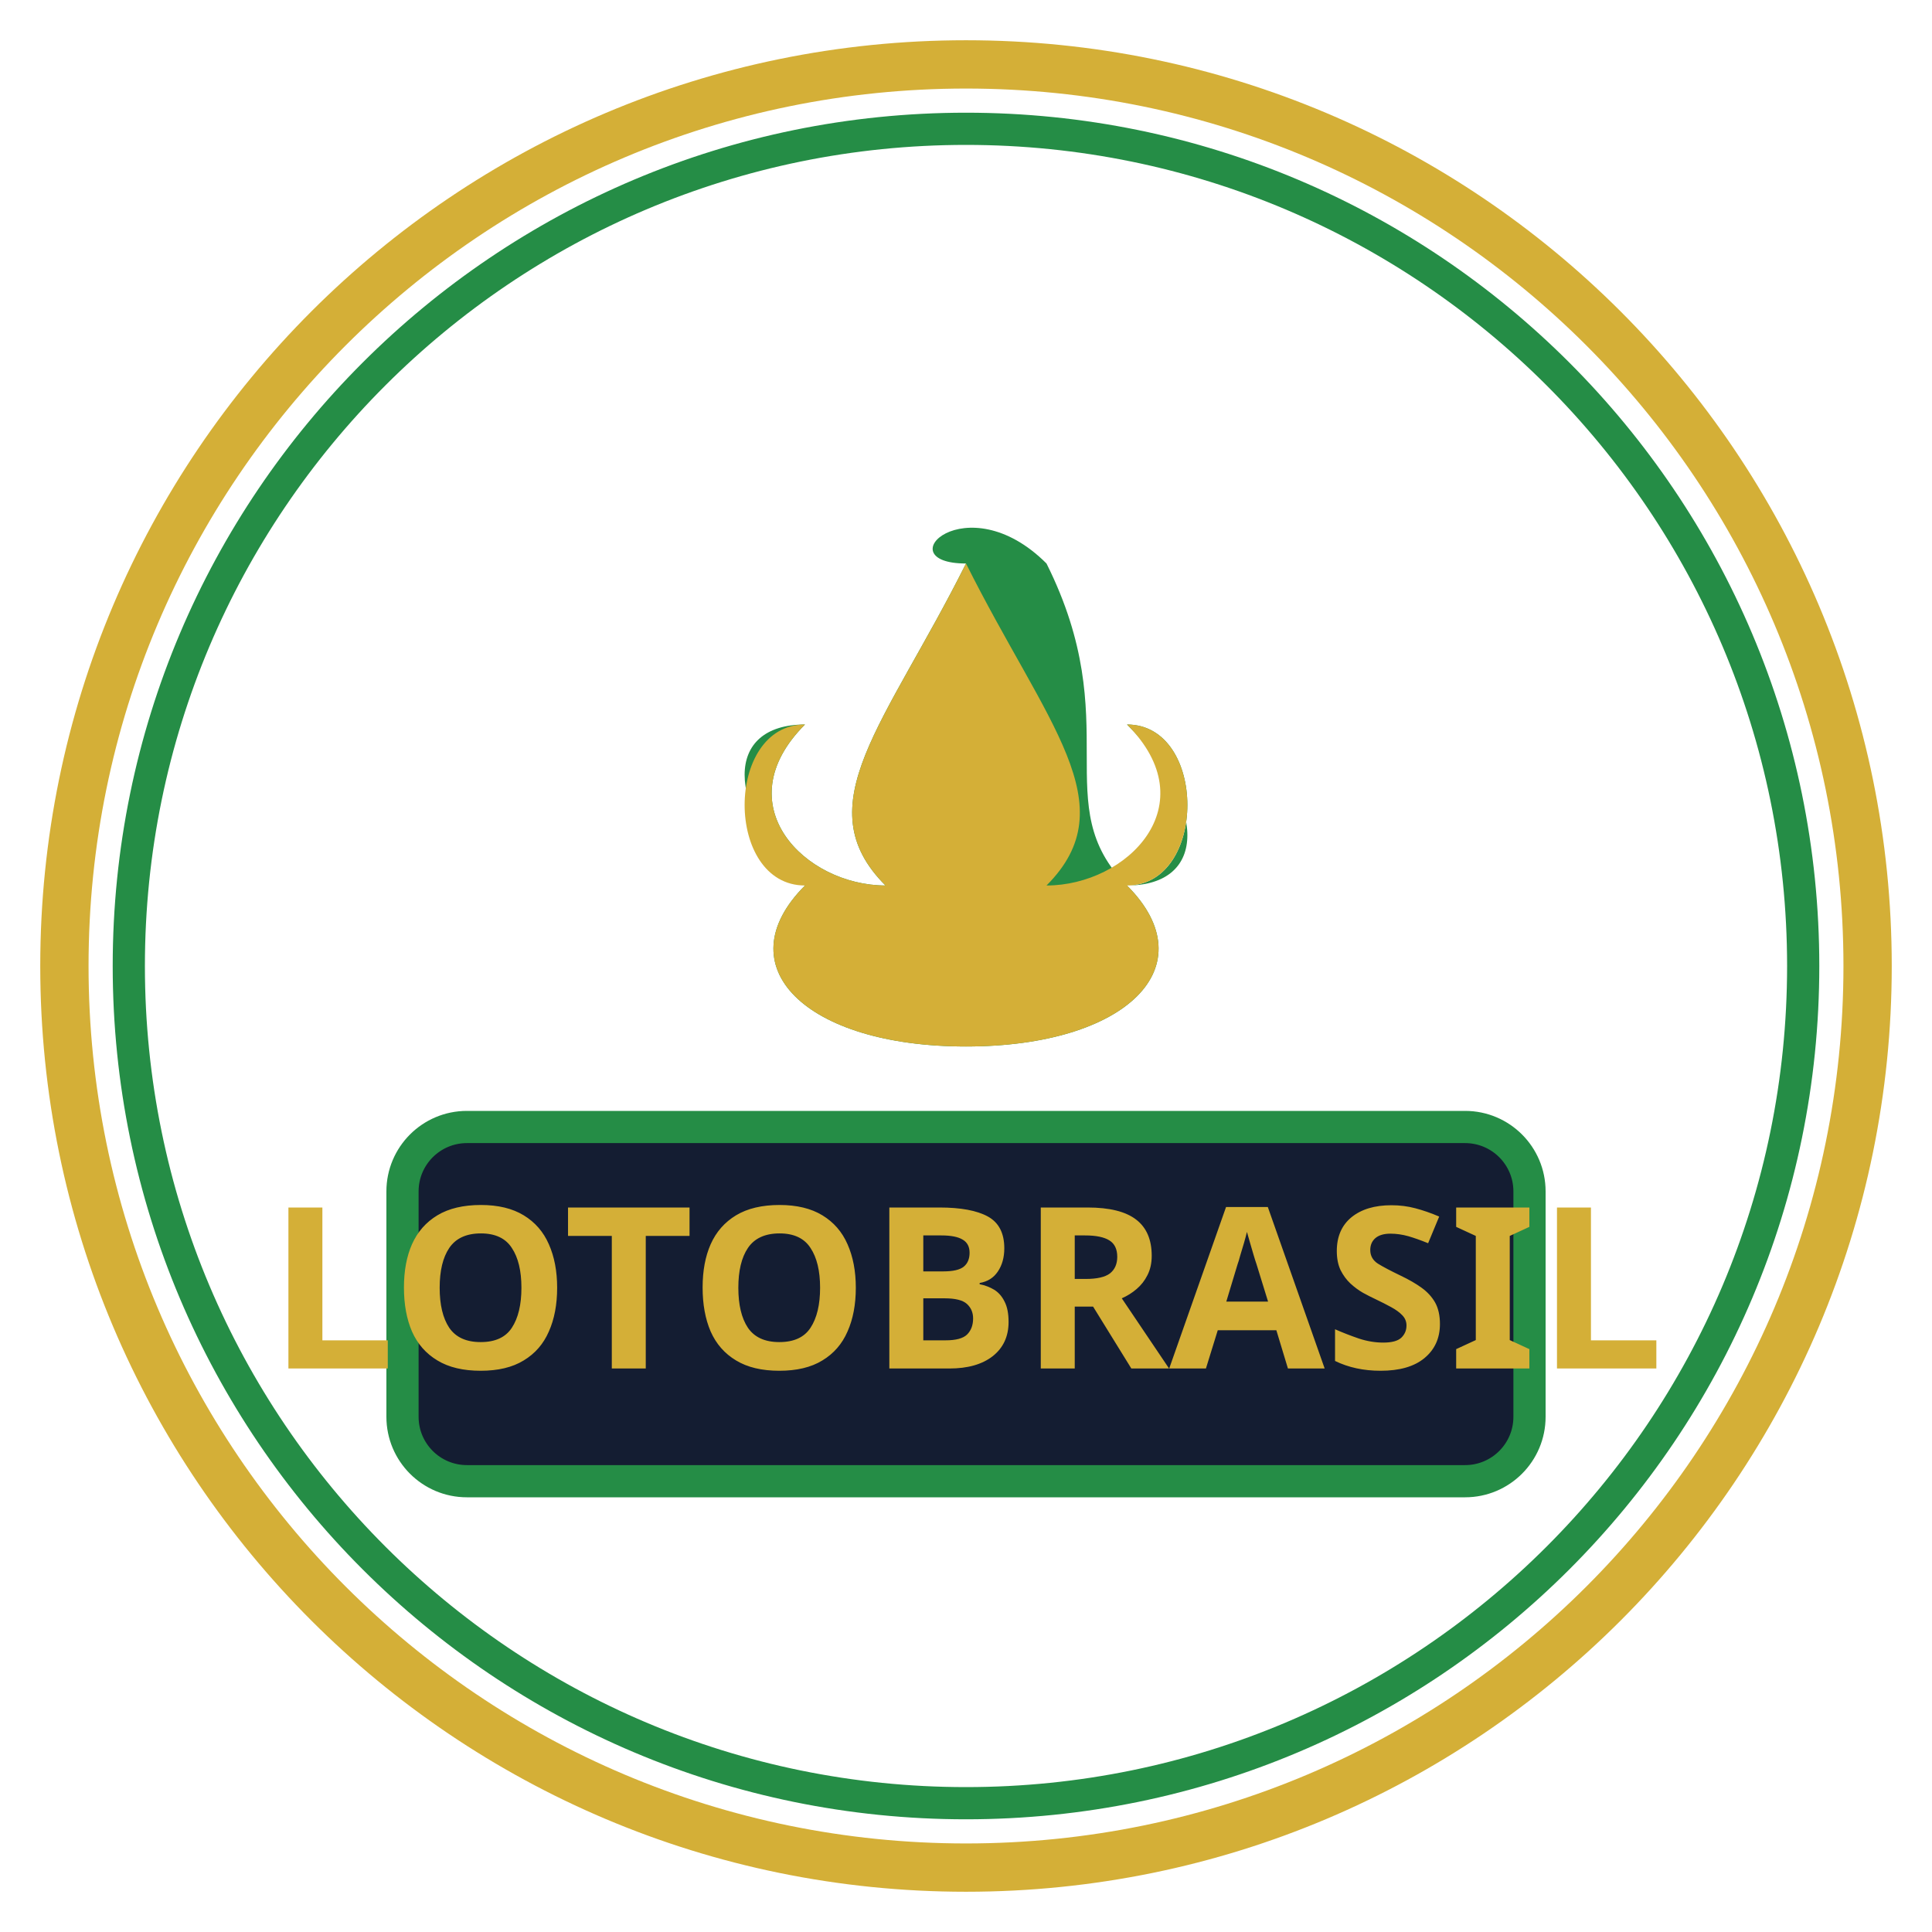
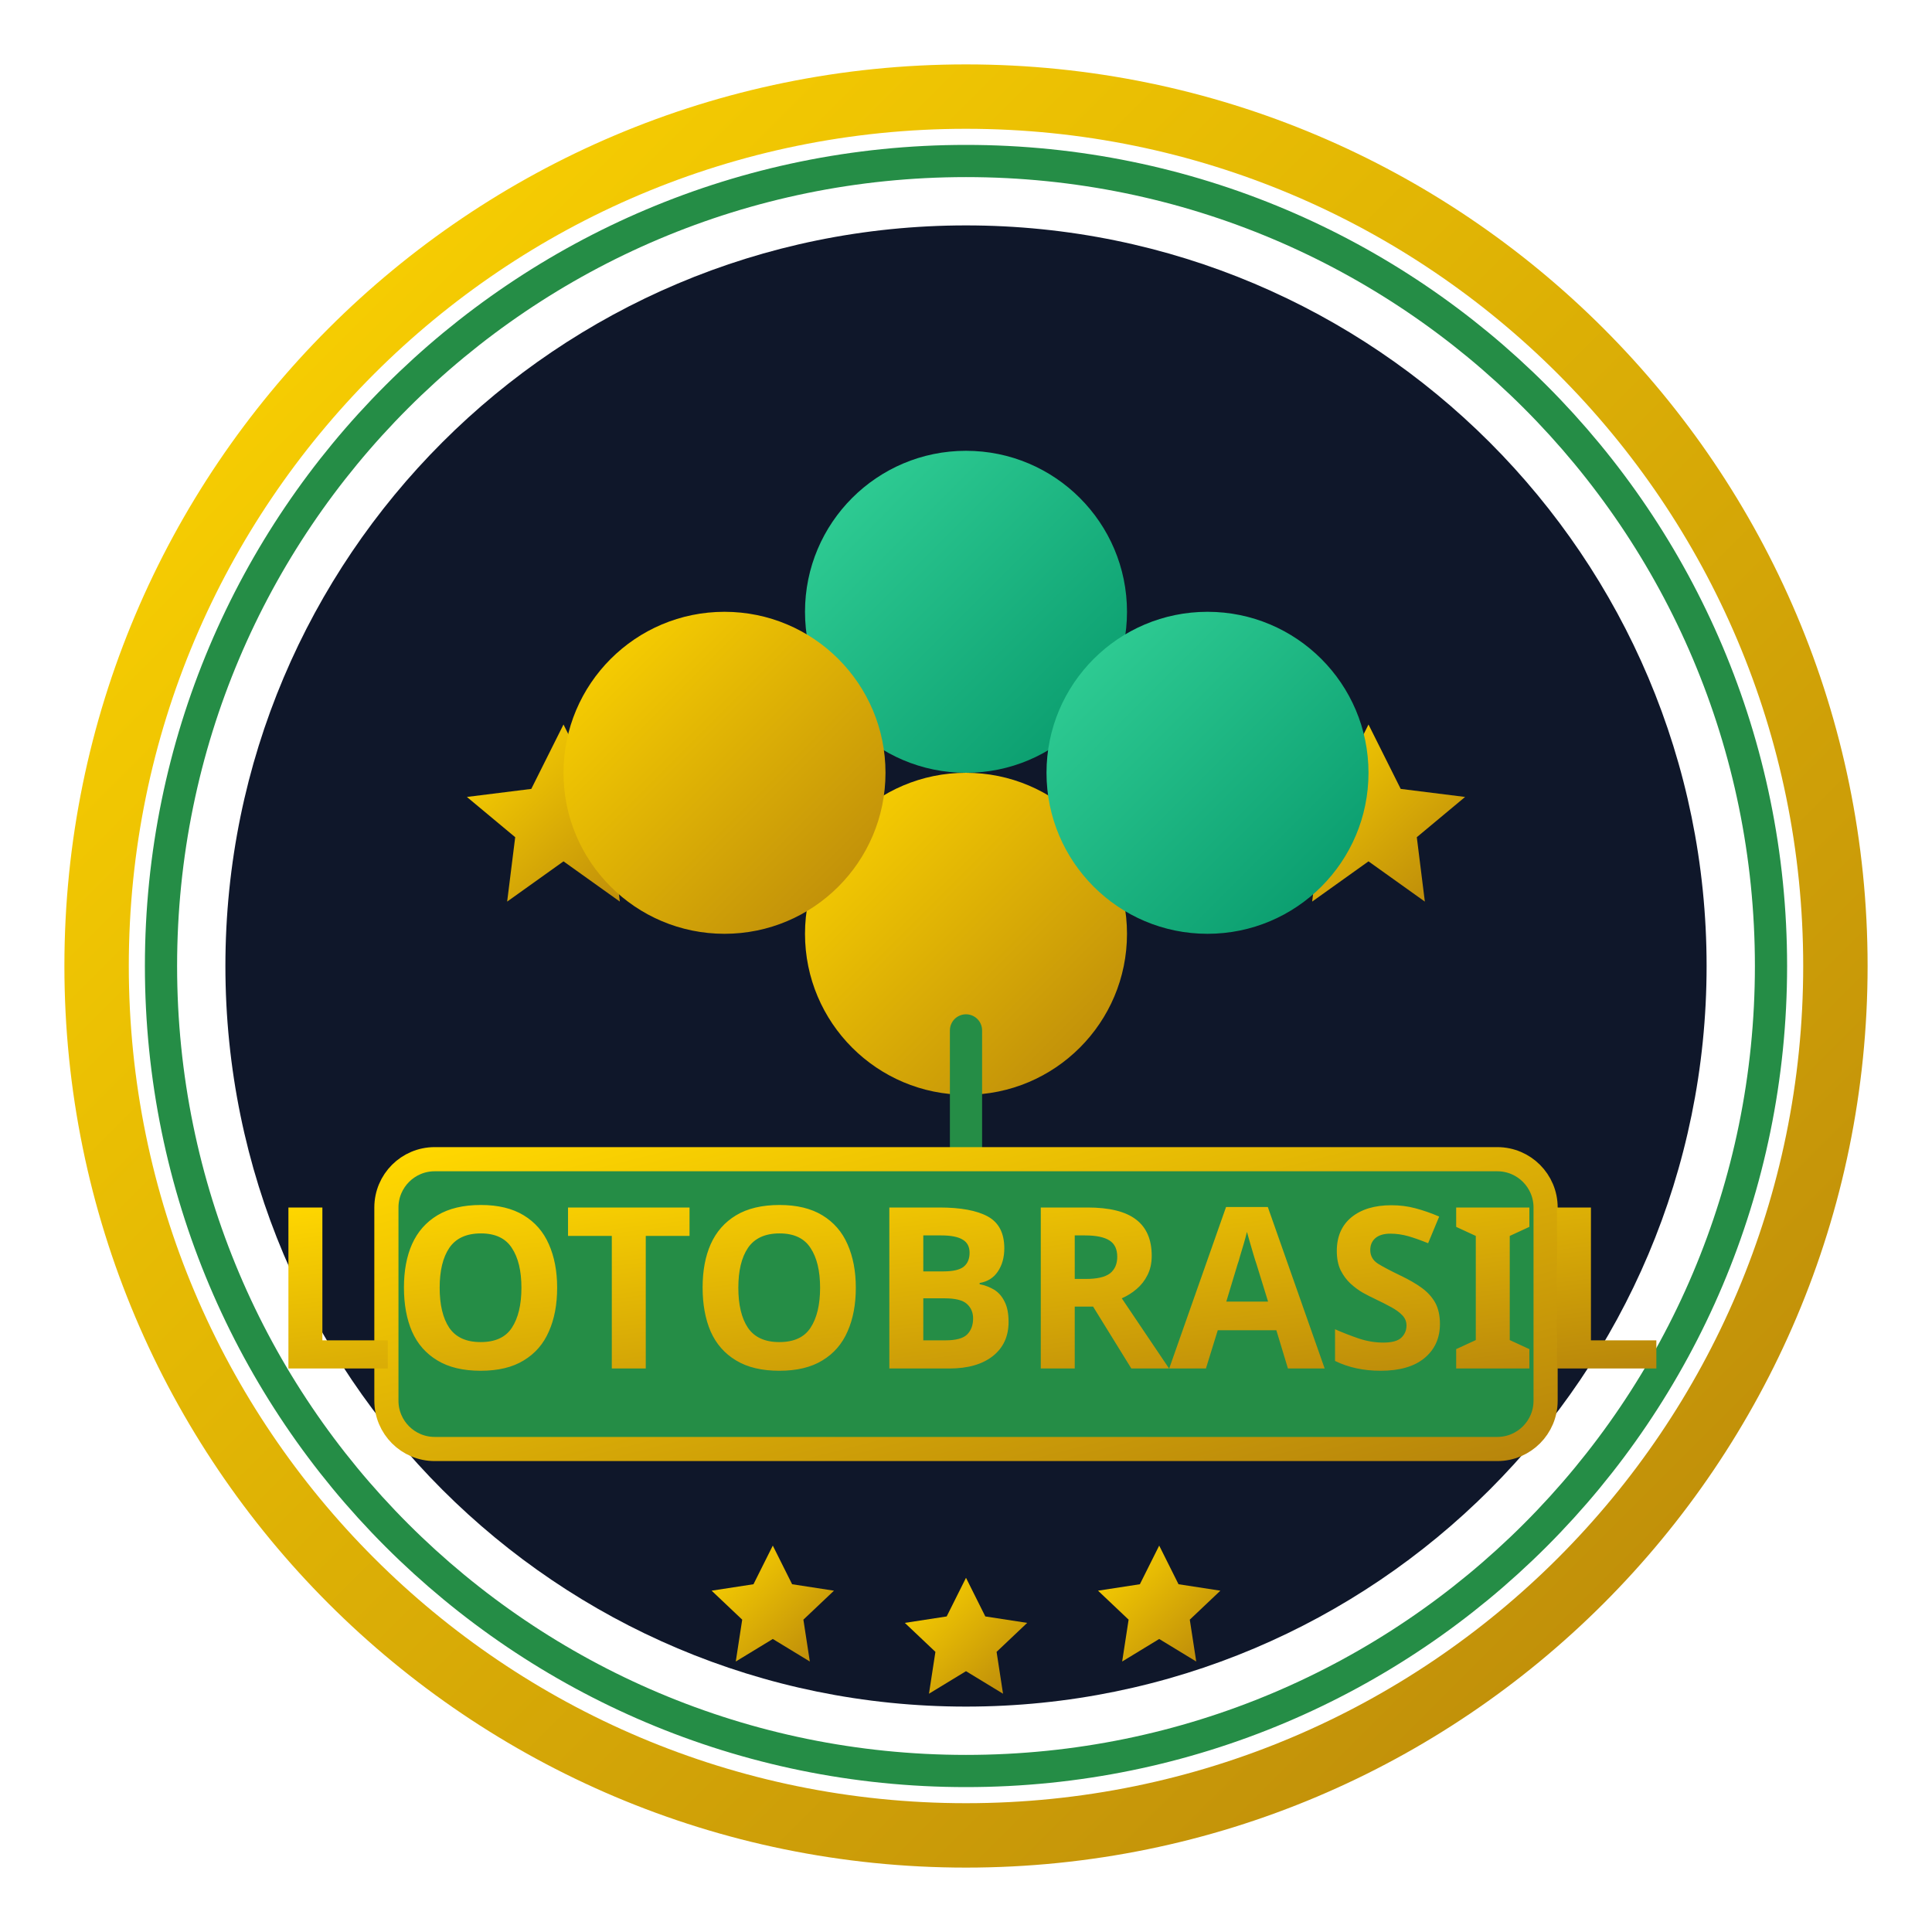
<svg xmlns="http://www.w3.org/2000/svg" width="120" height="120" viewBox="0 0 120 120" fill="none">
-   <circle cx="60" cy="60" r="56" stroke="#D4AF37" stroke-width="3" />
-   <circle cx="60" cy="60" r="52" stroke="#258D46" stroke-width="2" />
-   <path d="M60 35 C55 45 50 50 55 55 C50 55 45 50 50 45 C45 45 45 50 50 55 C45 60 50 65 60 65 C70 65 75 60 70 55 C75 55 75 45 70 45 C75 50 75 55 70 55 C65 50 70 45 65 35 C60 30 55 35 60 35Z" fill="#258D46" />
-   <path d="M60 35 C65 45 70 50 65 55 C70 55 75 50 70 45 C75 45 75 55 70 55 C75 60 70 65 60 65 C50 65 45 60 50 55 C45 55 45 45 50 45 C45 50 50 55 55 55 C50 50 55 45 60 35Z" fill="#D4AF37" />
-   <rect x="25" y="70" width="70" height="22" rx="4" fill="#141D32" stroke="#258D46" stroke-width="2" />
-   <text x="60" y="85" text-anchor="middle" fill="#D4AF37" font-weight="bold" font-size="14" font-family="sans-serif">LOTOBRASIL</text>
+   <defs>
+     <linearGradient id="gold" x1="0%" y1="0%" x2="100%" y2="100%">
+       <stop offset="0%" stop-color="#FFD700" />
+       <stop offset="100%" stop-color="#B8860B" />
+     </linearGradient>
+     <linearGradient id="green" x1="0%" y1="0%" x2="100%" y2="100%">
+       <stop offset="0%" stop-color="#34d399" />
+       <stop offset="100%" stop-color="#059669" />
+     </linearGradient>
+   </defs>
+   <circle cx="60" cy="60" r="54" fill="none" stroke="url(#gold)" stroke-width="4" />
+   <circle cx="60" cy="60" r="50" fill="none" stroke="#258D46" stroke-width="2" />
+   <circle cx="60" cy="60" r="46" fill="#0f172a" />
+   <path d="M35 45l2 4 4 .5-3 2.5.5 4-3.5-2.5-3.5 2.5.5-4-3-2.5 4-.5z" fill="url(#gold)" />
+   <path d="M85 45l2 4 4 .5-3 2.5.5 4-3.5-2.5-3.5 2.5.5-4-3-2.5 4-.5z" fill="url(#gold)" />
+   <circle cx="60" cy="38" r="10" fill="url(#green)" />
+   <circle cx="60" cy="58" r="10" fill="url(#gold)" />
+   <circle cx="45" cy="48" r="10" fill="url(#gold)" />
+   <circle cx="75" cy="48" r="10" fill="url(#green)" />
+   <path d="M60 64v8" stroke="#258D46" stroke-width="2" stroke-linecap="round" />
+   <rect x="24" y="72" width="72" height="18" rx="3" fill="#258D46" stroke="url(#gold)" stroke-width="1.5" />
+   <text x="60" y="85" text-anchor="middle" fill="url(#gold)" font-weight="bold" font-size="14" font-family="system-ui,sans-serif">LOTOBRASIL</text>
+   <path d="M48 96l1.2 2.4 2.6.4-1.9 1.8.4 2.6-2.3-1.4-2.3 1.4.4-2.6-1.9-1.8 2.6-.4z" fill="url(#gold)" />
+   <path d="M60 98l1.2 2.4 2.6.4-1.9 1.8.4 2.6-2.3-1.4-2.3 1.4.4-2.6-1.9-1.8 2.6-.4z" fill="url(#gold)" />
+   <path d="M72 96l1.2 2.4 2.6.4-1.9 1.8.4 2.6-2.3-1.4-2.3 1.4.4-2.6-1.9-1.8 2.6-.4z" fill="url(#gold)" />
</svg>
